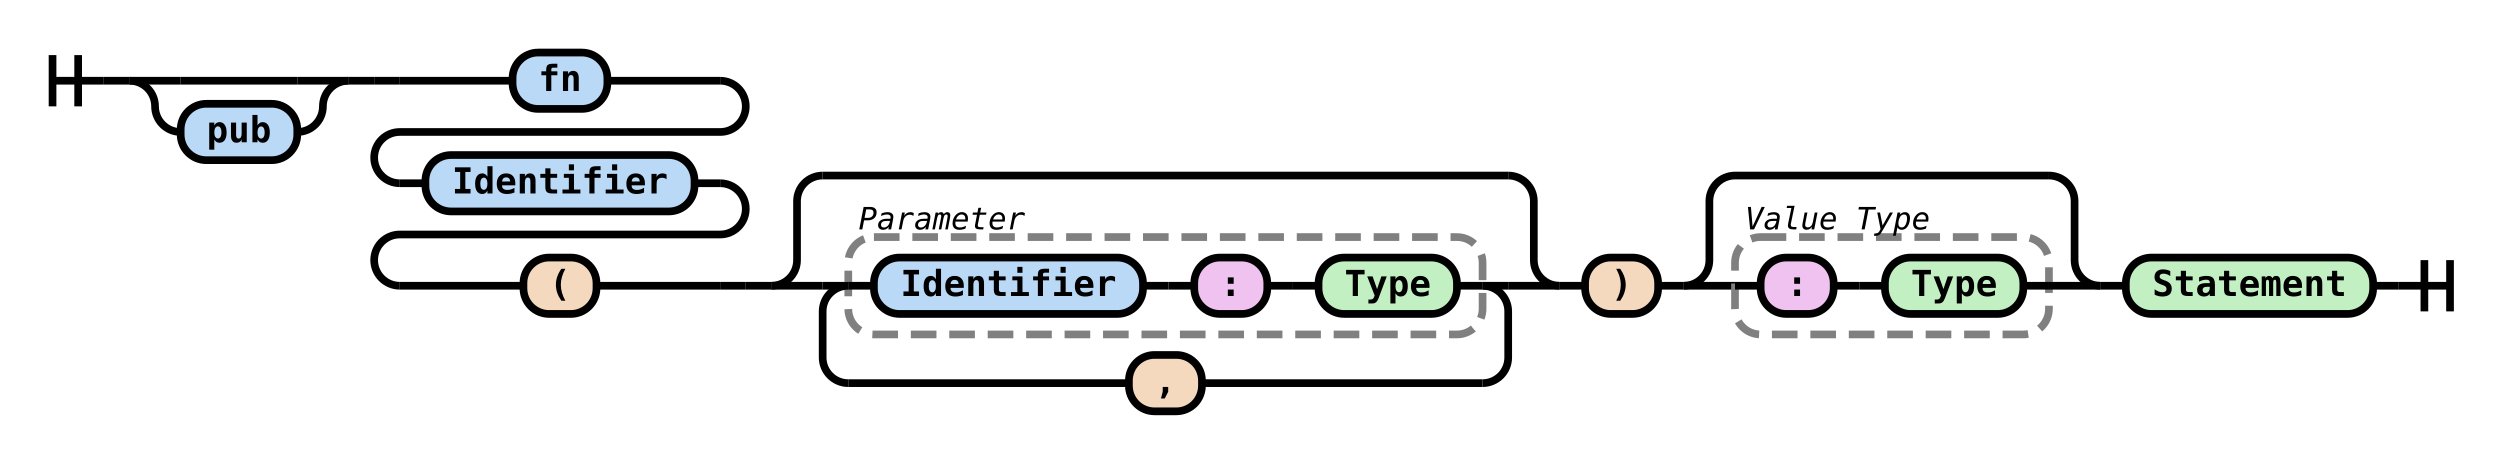
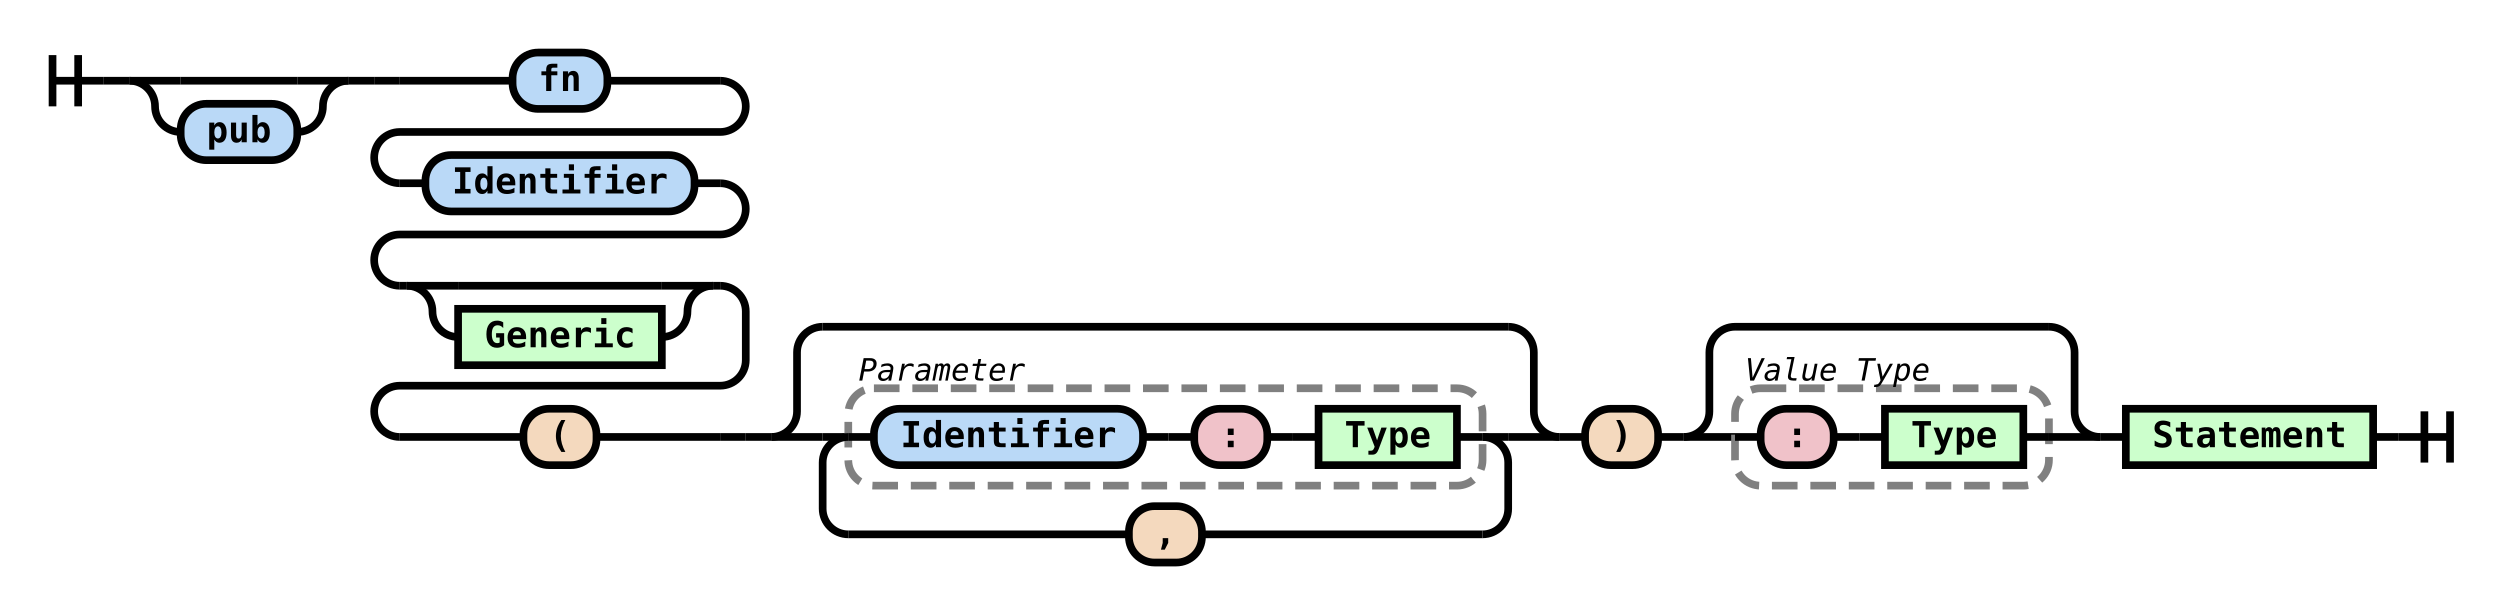
- <svg xmlns="http://www.w3.org/2000/svg" class="railroad-diagram" height="180" viewBox="0 0 975.5 180" width="975.5">
+ <svg xmlns="http://www.w3.org/2000/svg" class="railroad-diagram" height="239" viewBox="0 0 975.5 239" width="975.5">
  <g transform="translate(.5 .5)">
    <g>
      <path d="M20 21v20m10 -20v20m-10 -10h20" />
    </g>
    <path d="M40 31h10" />
    <g>
      <path d="M50 31h0.0" />
-       <path d="M925.5 111h0.0" />
+       <path d="M925.5 170h0.0" />
      <g>
        <path d="M50.0 31h0.0" />
        <path d="M135.5 31h0.0" />
        <path d="M50.0 31h20" />
        <g>
          <path d="M70.0 31h45.5" />
        </g>
        <path d="M115.5 31h20" />
        <path d="M50.0 31a10 10 0 0 1 10 10v0a10 10 0 0 0 10 10" />
        <g class="terminal identifier">
          <path d="M70.0 51h0.0" />
          <path d="M115.5 51h0.0" />
          <rect height="22" rx="10" ry="10" width="45.5" x="70" y="40" />
          <text x="92.75" y="55">pub</text>
        </g>
        <path d="M115.5 51a10 10 0 0 0 10 -10v0a10 10 0 0 1 10 -10" />
      </g>
      <path d="M135.5 31h10" />
      <g>
        <path d="M145.5 31h0.0" />
        <path d="M145.5 31h10" />
        <g class="terminal identifier">
          <path d="M155.5 31h44.0" />
          <path d="M236.5 31h44.0" />
          <rect height="22" rx="10" ry="10" width="37" x="199.5" y="20" />
          <text x="218" y="35">fn</text>
        </g>
        <path d="M280.5 31a10 10 0 0 1 10 10v0a10 10 0 0 1 -10 10h-125.0a10 10 0 0 0 -10 10v0a10 10 0 0 0 10 10" />
        <g class="terminal identifier">
          <path d="M155.5 71h10.0" />
          <path d="M270.5 71h10.0" />
          <rect height="22" rx="10" ry="10" width="105" x="165.5" y="60" />
          <text x="218" y="75">Identifier</text>
        </g>
        <path d="M280.5 71a10 10 0 0 1 10 10v0a10 10 0 0 1 -10 10h-125.0a10 10 0 0 0 -10 10v0a10 10 0 0 0 10 10" />
+         <g>
+           <path d="M155.5 111h2.75" />
+           <path d="M277.75 111h2.75" />
+           <path d="M158.25 111h20" />
+           <g>
+             <path d="M178.25 111h79.5" />
+           </g>
+           <path d="M257.75 111h20" />
+           <path d="M158.25 111a10 10 0 0 1 10 10v0a10 10 0 0 0 10 10" />
+           <g class="non-terminal ">
+             <path d="M178.25 131h0.0" />
+             <path d="M257.75 131h0.0" />
+             <rect height="22" width="79.5" x="178.25" y="120" />
+             <text x="218" y="135">Generic</text>
+           </g>
+           <path d="M257.75 131a10 10 0 0 0 10 -10v0a10 10 0 0 1 10 -10" />
+         </g>
+         <path d="M280.5 111a10 10 0 0 1 10 10v19a10 10 0 0 1 -10 10h-125.0a10 10 0 0 0 -10 10v0a10 10 0 0 0 10 10" />
        <g class="terminal separator">
-           <path d="M155.5 111h48.25" />
-           <path d="M232.25 111h48.25" />
-           <rect height="22" rx="10" ry="10" width="28.5" x="203.75" y="100" />
-           <text x="218" y="115">(</text>
-         </g>
-         <path d="M280.5 111h10" />
-         <path d="M290.5 111h0.0" />
-       </g>
-       <path d="M290.5 111h10" />
-       <g>
-         <path d="M300.5 111h0.0" />
-         <path d="M608.0 111h0.0" />
-         <path d="M300.5 111a10 10 0 0 0 10 -10v-23a10 10 0 0 1 10 -10" />
-         <g>
-           <path d="M320.5 68h267.5" />
-         </g>
-         <path d="M588.0 68a10 10 0 0 1 10 10v23a10 10 0 0 0 10 10" />
-         <path d="M300.5 111h20" />
-         <g>
-           <path d="M320.5 111h0.0" />
-           <path d="M588.0 111h0.0" />
-           <path d="M320.5 111h10" />
+           <path d="M155.5 170h48.25" />
+           <path d="M232.25 170h48.25" />
+           <rect height="22" rx="10" ry="10" width="28.5" x="203.75" y="159" />
+           <text x="218" y="174">(</text>
+         </g>
+         <path d="M280.5 170h10" />
+         <path d="M290.5 170h0.0" />
+       </g>
+       <path d="M290.5 170h10" />
+       <g>
+         <path d="M300.5 170h0.0" />
+         <path d="M608.0 170h0.0" />
+         <path d="M300.5 170a10 10 0 0 0 10 -10v-23a10 10 0 0 1 10 -10" />
+         <g>
+           <path d="M320.5 127h267.5" />
+         </g>
+         <path d="M588.0 127a10 10 0 0 1 10 10v23a10 10 0 0 0 10 10" />
+         <path d="M300.5 170h20" />
+         <g>
+           <path d="M320.5 170h0.0" />
+           <path d="M588.0 170h0.0" />
+           <path d="M320.5 170h10" />
          <g>
-             <path d="M330.5 111h0.0" />
-             <path d="M578.0 111h0.0" />
-             <rect class="group-box" height="38" rx="10" ry="10" width="247.5" x="330.5" y="92" />
+             <path d="M330.5 170h0.0" />
+             <path d="M578.0 170h0.0" />
+             <rect class="group-box" height="38" rx="10" ry="10" width="247.5" x="330.5" y="151" />
            <g>
-               <path d="M330.5 111h10.0" />
-               <path d="M568.0 111h10.0" />
+               <path d="M330.5 170h10.0" />
+               <path d="M568.0 170h10.0" />
              <g class="terminal identifier">
-                 <path d="M340.5 111h0.0" />
-                 <path d="M445.5 111h0.0" />
-                 <rect height="22" rx="10" ry="10" width="105" x="340.5" y="100" />
-                 <text x="393" y="115">Identifier</text>
+                 <path d="M340.5 170h0.0" />
+                 <path d="M445.5 170h0.0" />
+                 <rect height="22" rx="10" ry="10" width="105" x="340.5" y="159" />
+                 <text x="393" y="174">Identifier</text>
              </g>
-               <path d="M445.5 111h10" />
-               <path d="M455.5 111h10" />
+               <path d="M445.5 170h10" />
+               <path d="M455.5 170h10" />
              <g class="terminal operator">
-                 <path d="M465.5 111h0.0" />
-                 <path d="M494.0 111h0.0" />
-                 <rect height="22" rx="10" ry="10" width="28.5" x="465.5" y="100" />
-                 <text x="479.75" y="115">:</text>
+                 <path d="M465.5 170h0.0" />
+                 <path d="M494.0 170h0.0" />
+                 <rect height="22" rx="10" ry="10" width="28.5" x="465.5" y="159" />
+                 <text x="479.75" y="174">:</text>
              </g>
-               <path d="M494.0 111h10" />
-               <path d="M504.0 111h10" />
-               <g class="terminal item">
-                 <path d="M514.0 111h0.0" />
-                 <path d="M568.0 111h0.0" />
-                 <rect height="22" rx="10" ry="10" width="54" x="514" y="100" />
-                 <text x="541" y="115">Type</text>
+               <path d="M494.0 170h10" />
+               <path d="M504.0 170h10" />
+               <g class="non-terminal ">
+                 <path d="M514.0 170h0.0" />
+                 <path d="M568.0 170h0.0" />
+                 <rect height="22" width="54" x="514" y="159" />
+                 <text x="541" y="174">Type</text>
              </g>
            </g>
            <g class="non-terminal ">
-               <path d="M330.5 84h0.0" />
-               <path d="M403.5 84h0.0" />
-               <text class="comment" x="367" y="89">Parameter</text>
-             </g>
-           </g>
-           <path d="M578.0 111h10" />
-           <path d="M330.5 111a10 10 0 0 0 -10 10v18a10 10 0 0 0 10 10" />
+               <path d="M330.5 143h0.0" />
+               <path d="M403.5 143h0.0" />
+               <text class="comment" x="367" y="148">Parameter</text>
+             </g>
+           </g>
+           <path d="M578.0 170h10" />
+           <path d="M330.5 170a10 10 0 0 0 -10 10v18a10 10 0 0 0 10 10" />
          <g class="terminal separator">
-             <path d="M330.5 149h109.5" />
-             <path d="M468.5 149h109.5" />
-             <rect height="22" rx="10" ry="10" width="28.5" x="440" y="138" />
-             <text x="454.25" y="153">,</text>
-           </g>
-           <path d="M578.0 149a10 10 0 0 0 10 -10v-18a10 10 0 0 0 -10 -10" />
-         </g>
-         <path d="M588.0 111h20" />
-       </g>
-       <path d="M608.0 111h10" />
+             <path d="M330.5 208h109.5" />
+             <path d="M468.5 208h109.5" />
+             <rect height="22" rx="10" ry="10" width="28.5" x="440" y="197" />
+             <text x="454.25" y="212">,</text>
+           </g>
+           <path d="M578.0 208a10 10 0 0 0 10 -10v-18a10 10 0 0 0 -10 -10" />
+         </g>
+         <path d="M588.0 170h20" />
+       </g>
+       <path d="M608.0 170h10" />
      <g class="terminal separator">
-         <path d="M618.0 111h0.0" />
-         <path d="M646.5 111h0.0" />
-         <rect height="22" rx="10" ry="10" width="28.5" x="618" y="100" />
-         <text x="632.25" y="115">)</text>
-       </g>
-       <path d="M646.5 111h10" />
-       <g>
-         <path d="M656.5 111h0.0" />
-         <path d="M819.0 111h0.0" />
-         <path d="M656.5 111a10 10 0 0 0 10 -10v-23a10 10 0 0 1 10 -10" />
-         <g>
-           <path d="M676.5 68h122.5" />
-         </g>
-         <path d="M799.0 68a10 10 0 0 1 10 10v23a10 10 0 0 0 10 10" />
-         <path d="M656.5 111h20" />
-         <g>
-           <path d="M676.5 111h0.0" />
-           <path d="M799.0 111h0.0" />
-           <rect class="group-box" height="38" rx="10" ry="10" width="122.5" x="676.5" y="92" />
+         <path d="M618.0 170h0.0" />
+         <path d="M646.5 170h0.0" />
+         <rect height="22" rx="10" ry="10" width="28.5" x="618" y="159" />
+         <text x="632.25" y="174">)</text>
+       </g>
+       <path d="M646.5 170h10" />
+       <g>
+         <path d="M656.5 170h0.0" />
+         <path d="M819.0 170h0.0" />
+         <path d="M656.5 170a10 10 0 0 0 10 -10v-23a10 10 0 0 1 10 -10" />
+         <g>
+           <path d="M676.5 127h122.5" />
+         </g>
+         <path d="M799.0 127a10 10 0 0 1 10 10v23a10 10 0 0 0 10 10" />
+         <path d="M656.5 170h20" />
+         <g>
+           <path d="M676.5 170h0.0" />
+           <path d="M799.0 170h0.0" />
+           <rect class="group-box" height="38" rx="10" ry="10" width="122.5" x="676.5" y="151" />
          <g>
-             <path d="M676.5 111h10.0" />
-             <path d="M789.0 111h10.0" />
+             <path d="M676.5 170h10.0" />
+             <path d="M789.0 170h10.0" />
            <g class="terminal operator">
-               <path d="M686.5 111h0.0" />
-               <path d="M715.0 111h0.0" />
-               <rect height="22" rx="10" ry="10" width="28.5" x="686.5" y="100" />
-               <text x="700.75" y="115">:</text>
-             </g>
-             <path d="M715.0 111h10" />
-             <path d="M725.0 111h10" />
-             <g class="terminal item">
-               <path d="M735.0 111h0.0" />
-               <path d="M789.0 111h0.0" />
-               <rect height="22" rx="10" ry="10" width="54" x="735" y="100" />
-               <text x="762" y="115">Type</text>
+               <path d="M686.5 170h0.0" />
+               <path d="M715.0 170h0.0" />
+               <rect height="22" rx="10" ry="10" width="28.5" x="686.5" y="159" />
+               <text x="700.75" y="174">:</text>
+             </g>
+             <path d="M715.0 170h10" />
+             <path d="M725.0 170h10" />
+             <g class="non-terminal ">
+               <path d="M735.0 170h0.0" />
+               <path d="M789.0 170h0.0" />
+               <rect height="22" width="54" x="735" y="159" />
+               <text x="762" y="174">Type</text>
            </g>
          </g>
          <g class="non-terminal ">
-             <path d="M676.5 84h0.0" />
-             <path d="M756.5 84h0.0" />
-             <text class="comment" x="716.5" y="89">Value Type</text>
-           </g>
-         </g>
-         <path d="M799.0 111h20" />
-       </g>
-       <path d="M819.0 111h10" />
-       <g class="terminal item">
-         <path d="M829.0 111h0.0" />
-         <path d="M925.5 111h0.0" />
-         <rect height="22" rx="10" ry="10" width="96.5" x="829" y="100" />
-         <text x="877.25" y="115">Statement</text>
+             <path d="M676.5 143h0.0" />
+             <path d="M756.5 143h0.0" />
+             <text class="comment" x="716.5" y="148">Value Type</text>
+           </g>
+         </g>
+         <path d="M799.0 170h20" />
+       </g>
+       <path d="M819.0 170h10" />
+       <g class="non-terminal ">
+         <path d="M829.0 170h0.0" />
+         <path d="M925.5 170h0.0" />
+         <rect height="22" width="96.5" x="829" y="159" />
+         <text x="877.25" y="174">Statement</text>
      </g>
    </g>
-     <path d="M925.5 111h10" />
-     <path d="M 935.5 111 h 20 m -10 -10 v 20 m 10 -20 v 20" />
+     <path d="M925.5 170h10" />
+     <path d="M 935.5 170 h 20 m -10 -10 v 20 m 10 -20 v 20" />
  </g>
  <style>/*  */
	svg.railroad-diagram {
		background-color:hsl(30,20%,95%);
	}
	svg.railroad-diagram path {
		stroke-width:3;
		stroke:black;
		fill:rgba(0,0,0,0);
	}
	svg.railroad-diagram text {
		font:bold 14px monospace;
		text-anchor:middle;
	}
	svg.railroad-diagram text.label{
		text-anchor:start;
	}
	svg.railroad-diagram text.comment{
		font:italic 12px monospace;
	}
	svg.railroad-diagram rect{
		stroke-width:3;
		stroke:black;
		fill:hsl(120,100%,90%);
	}
	svg.railroad-diagram rect.group-box {
		stroke: gray;
		stroke-dasharray: 10 5;
		fill: none;
	}
        svg.railroad-diagram .identifier &gt; rect {
          fill: hsl(210, 80%, 85%);
        }
        svg.railroad-diagram .literal &gt; rect {
          fill: hsl(60, 80%, 85%);
        }
        svg.railroad-diagram .operator &gt; rect {
-           fill: hsl(300, 60%, 85%);
+           fill: hsl(350, 60%, 85%);
        }
        svg.railroad-diagram .separator &gt; rect {
          fill: hsl(30, 70%, 85%);
-         }
-         svg.railroad-diagram .item &gt; rect {
-           fill: hsl(120, 60%, 85%);
        }

/*  */
</style>
</svg>
